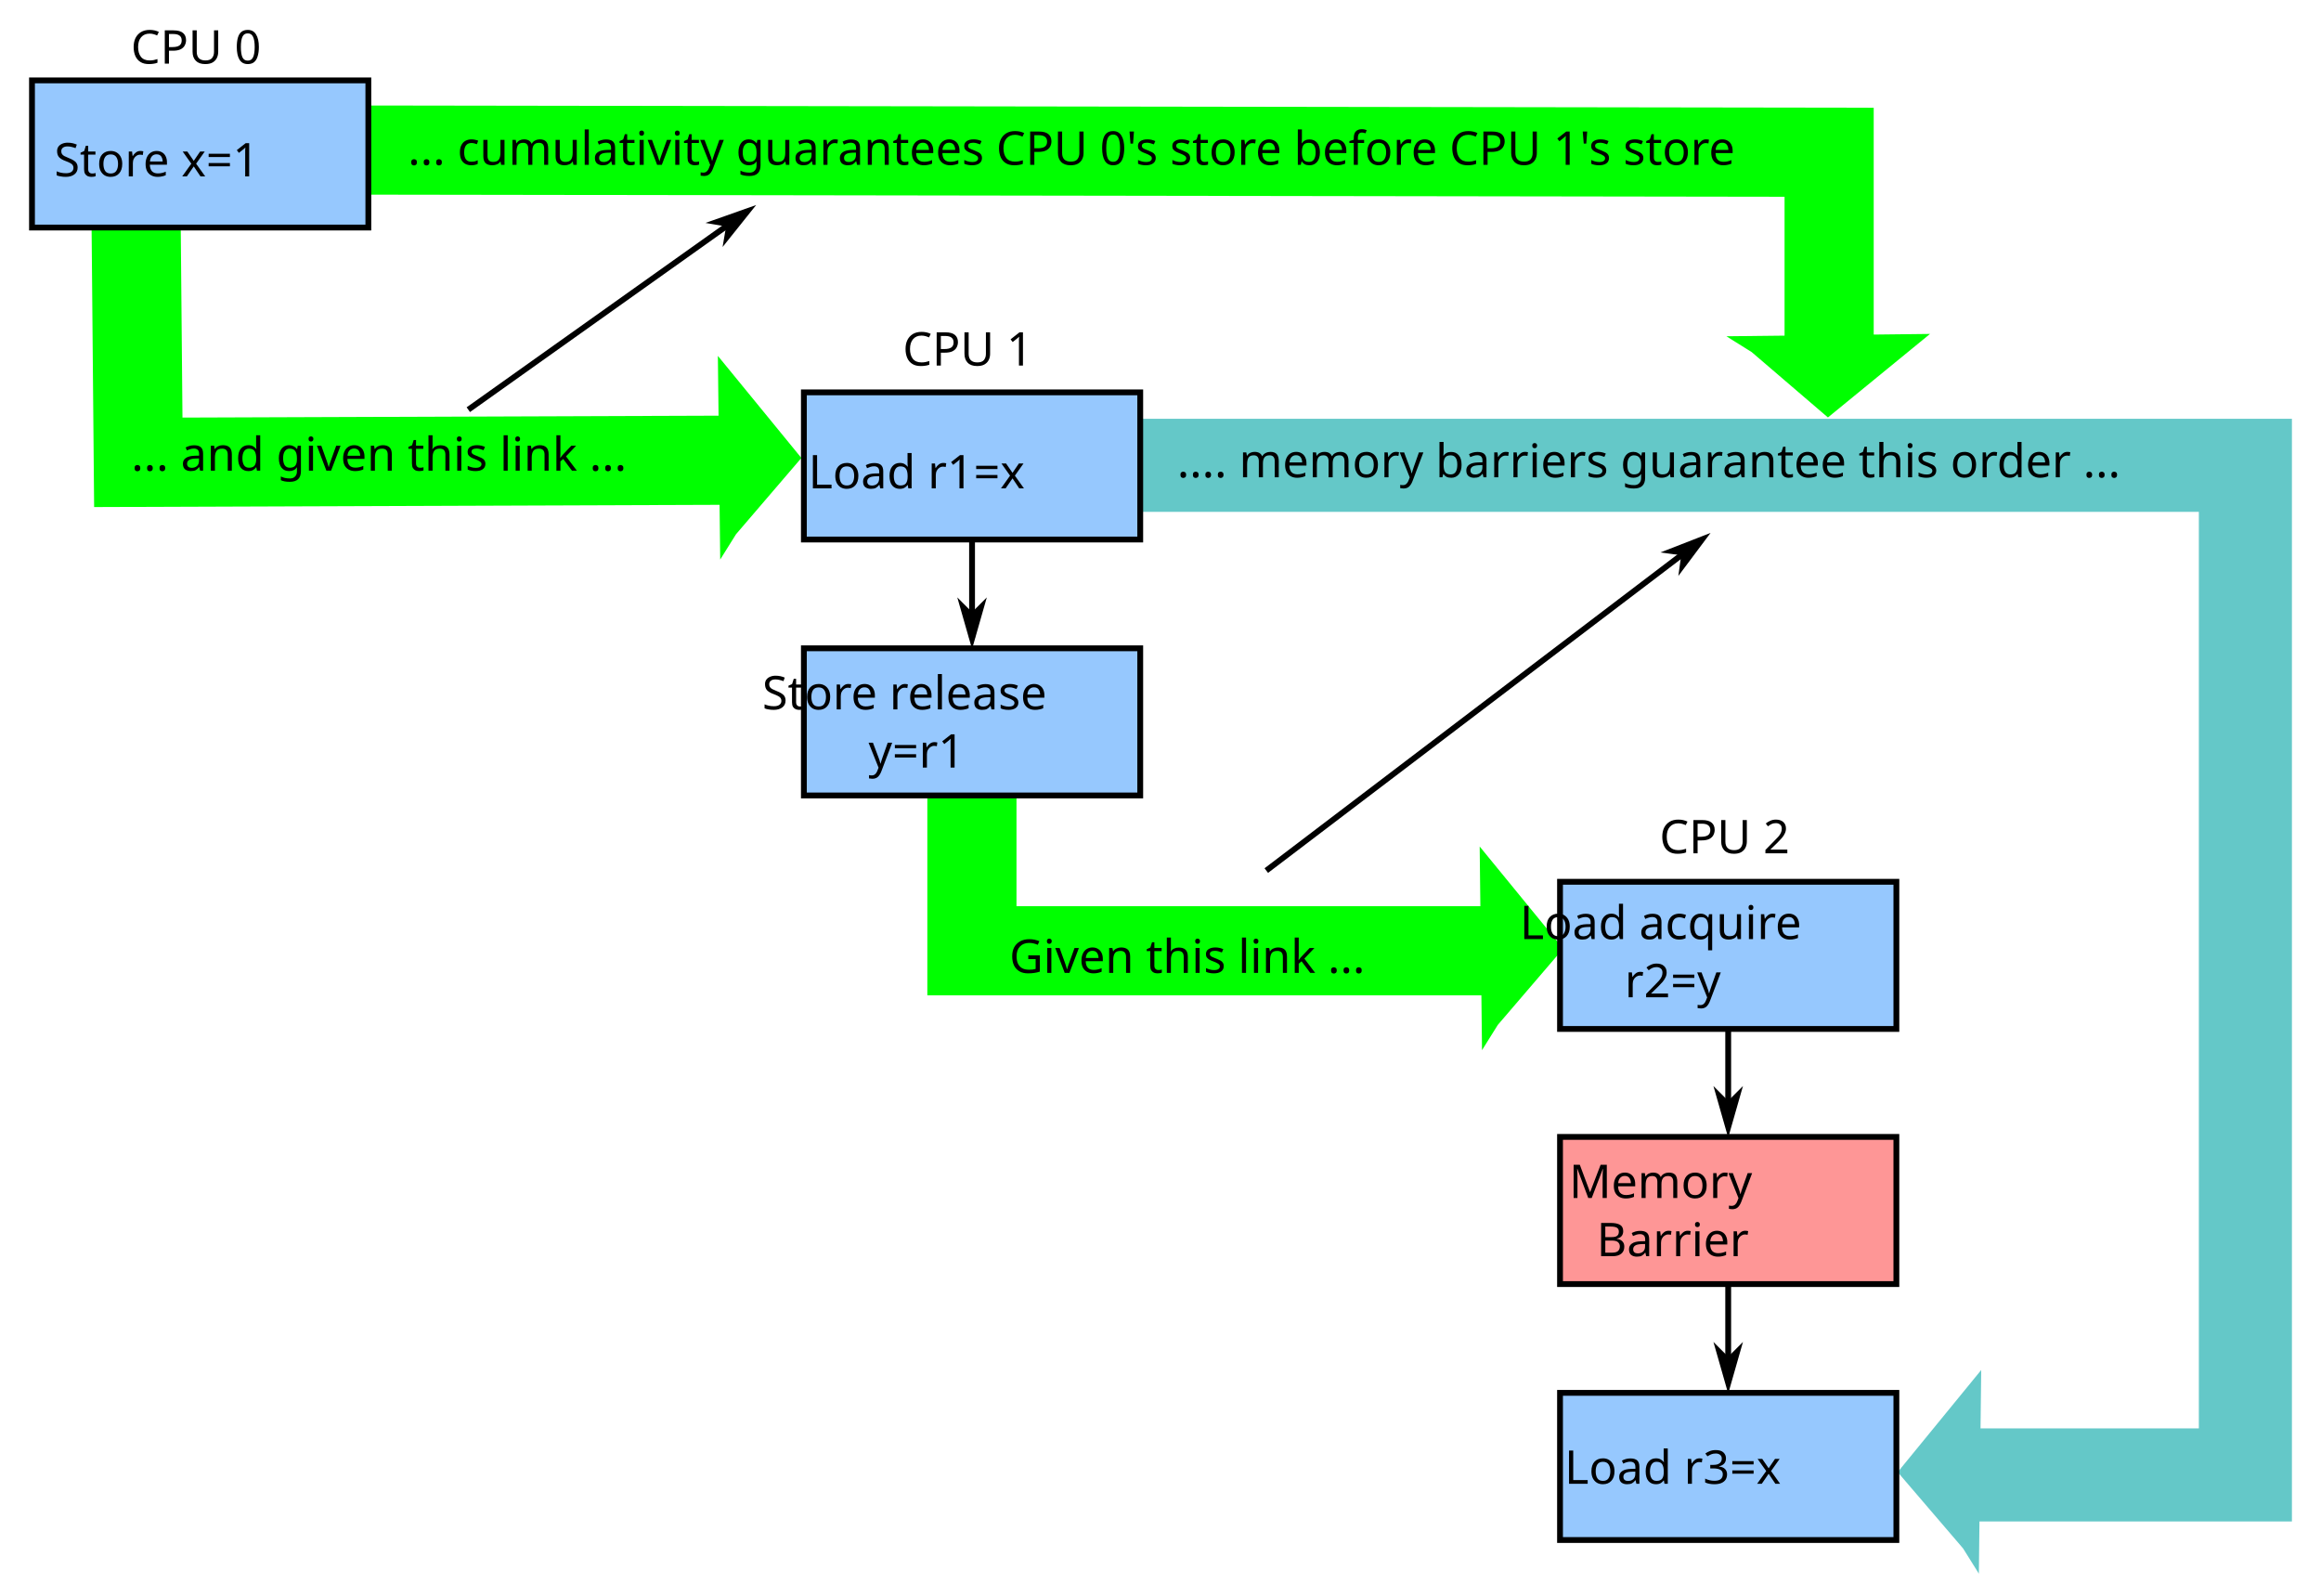
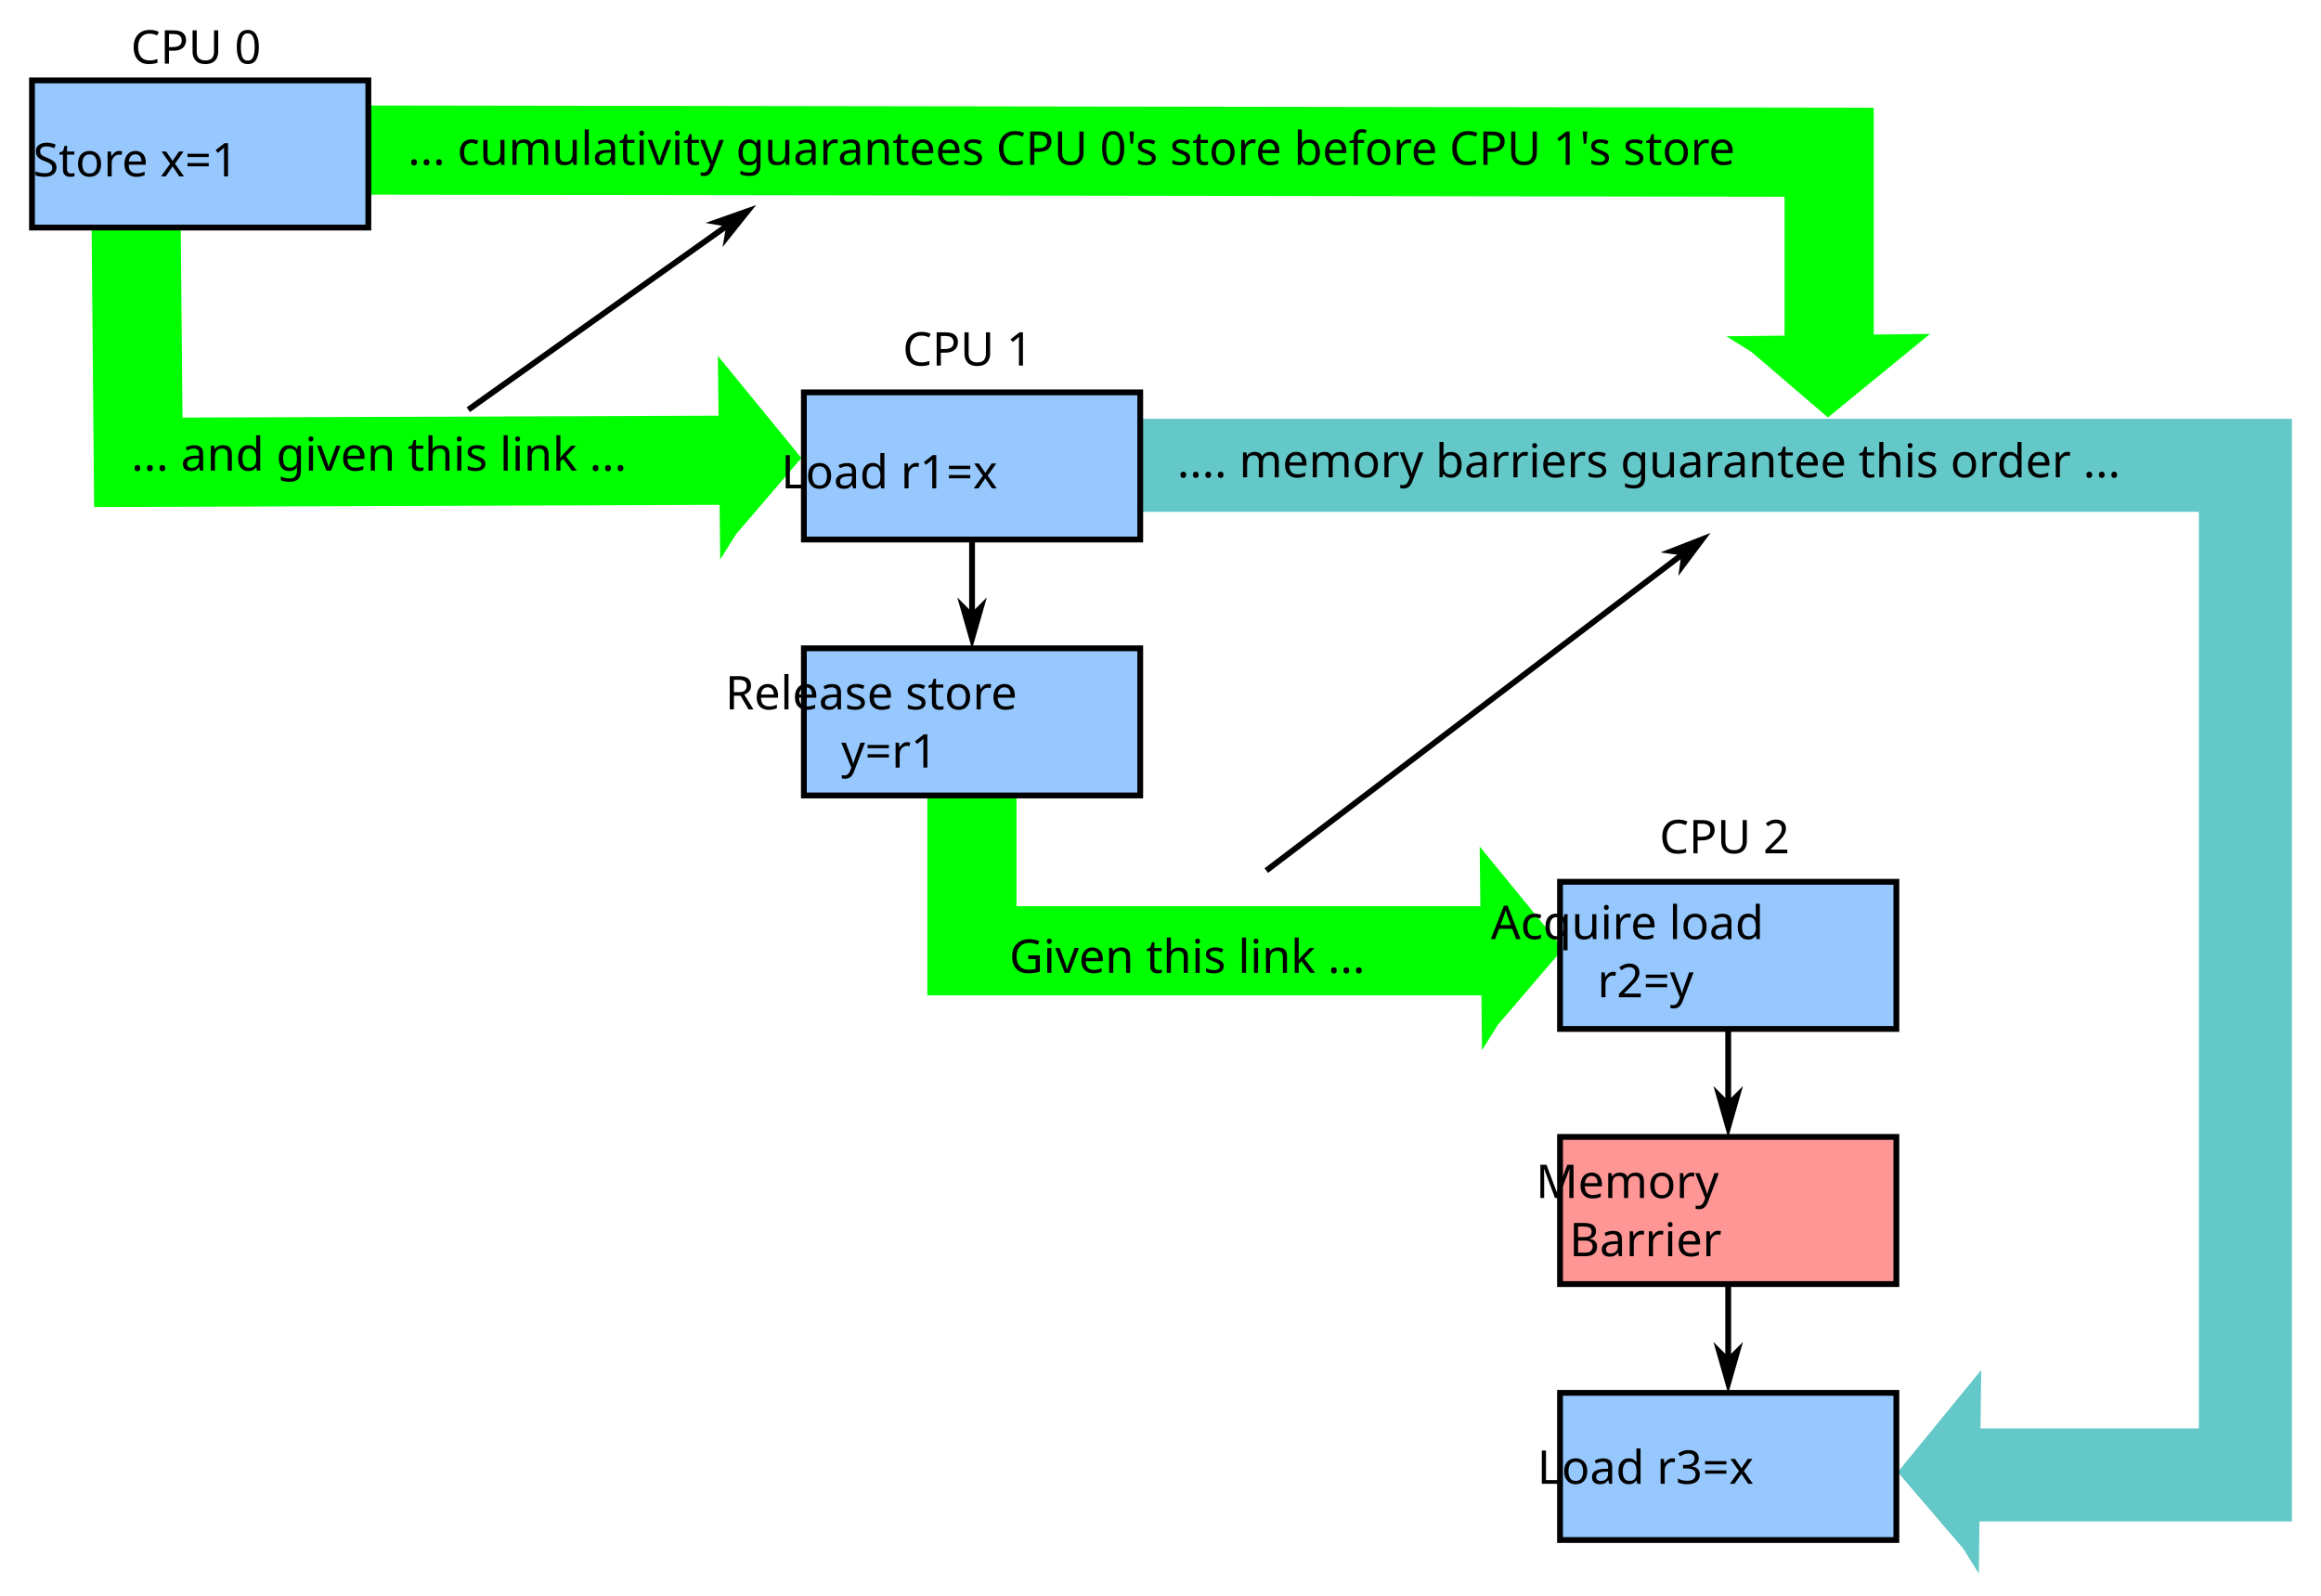
<svg xmlns="http://www.w3.org/2000/svg" width="399.036" height="274.328" id="svg2" version="1.1">
  <defs id="defs4">
    <marker orient="auto" refY="0" refX="0" id="Arrow2Send" style="overflow:visible">
      <path id="path3892" style="fill-rule:evenodd;stroke-width:0.625;stroke-linejoin:round" d="M 8.719,4.034 -2.207,0.016 8.719,-4.002 c -1.745,2.372 -1.735,5.617 -6e-7,8.035 z" transform="matrix(-0.3,0,0,-0.3,0.69,0)" />
    </marker>
    <marker orient="auto" refY="0" refX="0" id="Arrow1Send" style="overflow:visible">
      <path id="path3874" d="M 0,0 5,-5 -12.5,0 5,5 0,0 z" style="fill-rule:evenodd;stroke:#000000;stroke-width:1pt" transform="matrix(-0.2,0,0,-0.2,-1.2,0)" />
    </marker>
    <marker orient="auto" refY="0" refX="0" id="Arrow1Lend" style="overflow:visible">
      <path id="path3862" d="M 0,0 5,-5 -12.5,0 5,5 0,0 z" style="fill-rule:evenodd;stroke:#000000;stroke-width:1pt" transform="matrix(-0.8,0,0,-0.8,-10,0)" />
    </marker>
    <marker orient="auto" refY="0" refX="0" id="Arrow1Mend" style="overflow:visible">
      <path id="path3885" d="M 0,0 5,-5 -12.5,0 5,5 0,0 z" style="fill-rule:evenodd;stroke:#000000;stroke-width:1pt" transform="matrix(-0.4,0,0,-0.4,-4,0)" />
    </marker>
    <marker orient="auto" refY="0" refX="0" id="Arrow1Sstart" style="overflow:visible">
      <path id="path3888" d="M 0,0 5,-5 -12.5,0 5,5 0,0 z" style="fill-rule:evenodd;stroke:#000000;stroke-width:1pt" transform="matrix(0.2,0,0,0.2,1.2,0)" />
    </marker>
    <marker orient="auto" refY="0" refX="0" id="Arrow1Mstart" style="overflow:visible">
      <path id="path3882" d="M 0,0 5,-5 -12.5,0 5,5 0,0 z" style="fill-rule:evenodd;stroke:#000000;stroke-width:1pt" transform="matrix(0.4,0,0,0.4,4,0)" />
    </marker>
    <marker orient="auto" refY="0" refX="0" id="Arrow1Lstart" style="overflow:visible">
      <path id="path3876" d="M 0,0 5,-5 -12.5,0 5,5 0,0 z" style="fill-rule:evenodd;stroke:#000000;stroke-width:1pt" transform="matrix(0.8,0,0,0.8,10,0)" />
    </marker>
    <marker orient="auto" refY="0" refX="0" id="Arrow1Mend-2" style="overflow:visible">
      <path id="path3885-7" d="M 0,0 5,-5 -12.5,0 5,5 0,0 z" style="fill-rule:evenodd;stroke:#000000;stroke-width:1pt" transform="matrix(-0.4,0,0,-0.4,-4,0)" />
    </marker>
    <marker orient="auto" refY="0" refX="0" id="Arrow1Mend-26" style="overflow:visible">
      <path id="path3885-1" d="M 0,0 5,-5 -12.5,0 5,5 0,0 z" style="fill-rule:evenodd;stroke:#000000;stroke-width:1pt" transform="matrix(-0.4,0,0,-0.4,-4,0)" />
    </marker>
  </defs>
  <g id="layer1" transform="translate(111.5181,-727.7767)">
    <g id="layer2">
      <g id="g3096" transform="matrix(-1,0,0,-1,-27.67985,1737.68)">
        <path style="fill:none;stroke:#00ff00;stroke-width:15.327;stroke-linecap:butt;stroke-linejoin:miter;stroke-miterlimit:4;stroke-opacity:1;stroke-dasharray:none" d="m 20.463,984.103 -251.097,-0.374 0,-37.864" id="path5410-7" />
        <path style="fill:#00ff00;fill-opacity:1;stroke:#00ff00;stroke-width:1px;stroke-linecap:butt;stroke-linejoin:miter;stroke-opacity:1" d="m -246.558,951.979 31.878,-0.366 -2.931,-1.832 -12.825,-10.992 z" id="path5414-5" />
-         <text id="text5458-3" y="-981.569" x="-13.718" style="font-size:8px;font-style:normal;font-variant:normal;font-weight:normal;font-stretch:normal;text-align:start;line-height:125%;letter-spacing:0px;word-spacing:0px;writing-mode:lr-tb;text-anchor:start;fill:#000000;fill-opacity:1;stroke:none;font-family:Sans;-inkscape-font-specification:Sans" xml:space="preserve" transform="scale(-1,-1)">
-           <tspan id="tspan5462-5" y="-981.569" x="-13.718">... cumulativity guarantees CPU 0's store before CPU 1's store</tspan>
+         <text id="text5458-3" y="-981.569" x="-13.718" style="font-style:normal;font-variant:normal;font-weight:normal;font-stretch:normal;line-height:0%;font-family:sans-serif;-inkscape-font-specification:Sans;text-align:start;letter-spacing:0px;word-spacing:0px;writing-mode:lr-tb;text-anchor:start;fill:#000000;fill-opacity:1;stroke:none" xml:space="preserve" transform="scale(-1)">
+           <tspan id="tspan5462-5" y="-981.569" x="-13.718" style="font-size:8px;line-height:1.25;font-family:sans-serif">... cumulativity guarantees CPU 0's store before CPU 1's store</tspan>
        </text>
      </g>
      <g transform="translate(0,53.92809)" id="g5416">
        <path id="path5410" d="m 148.07,837.302 -92.493,0 0,-28.512" style="fill:none;stroke:#00ff00;stroke-width:15.327;stroke-linecap:butt;stroke-linejoin:miter;stroke-miterlimit:4;stroke-opacity:1;stroke-dasharray:none" />
        <path id="path5414" d="m 143.391,820.798 0.366,31.878 1.832,-2.931 10.992,-12.825 z" style="fill:#00ff00;fill-opacity:1;stroke:#00ff00;stroke-width:1px;stroke-linecap:butt;stroke-linejoin:miter;stroke-opacity:1" />
        <path style="fill:#64c8c8;fill-opacity:1;stroke:#64c8c8;stroke-width:1px;stroke-linecap:butt;stroke-linejoin:miter;stroke-opacity:1" d="m 228.582,910.798 -0.366,31.878 -1.832,-2.931 -10.992,-12.825 z" id="path5450" />
        <path style="fill:none;stroke:#64c8c8;stroke-width:16;stroke-linecap:butt;stroke-linejoin:miter;stroke-miterlimit:4;stroke-opacity:1;stroke-dasharray:none" d="m 124.517,753.844 -40.399,0 190.4,0 0,173.567 -49.377,0" id="path5456" />
-         <text xml:space="preserve" style="font-size:8px;font-style:normal;font-variant:normal;font-weight:normal;font-stretch:normal;text-align:start;line-height:125%;letter-spacing:0px;word-spacing:0px;writing-mode:lr-tb;text-anchor:start;fill:#000000;fill-opacity:1;stroke:none;font-family:Sans;-inkscape-font-specification:Sans" x="62.018" y="841.107" id="text5458">
-           <tspan x="62.018" y="841.107" id="tspan5462">Given this link ...</tspan>
+         <text xml:space="preserve" style="font-style:normal;font-variant:normal;font-weight:normal;font-stretch:normal;line-height:0%;font-family:sans-serif;-inkscape-font-specification:Sans;text-align:start;letter-spacing:0px;word-spacing:0px;writing-mode:lr-tb;text-anchor:start;fill:#000000;fill-opacity:1;stroke:none" x="62.018" y="841.107" id="text5458">
+           <tspan x="62.018" y="841.107" id="tspan5462" style="font-size:8px;line-height:1.25;font-family:sans-serif">Given this link ...</tspan>
        </text>
-         <text id="text5466" y="755.909" x="90.846" style="font-size:8px;font-style:normal;font-variant:normal;font-weight:normal;font-stretch:normal;text-align:start;line-height:125%;letter-spacing:0px;word-spacing:0px;writing-mode:lr-tb;text-anchor:start;fill:#000000;fill-opacity:1;stroke:none;font-family:Sans;-inkscape-font-specification:Sans" xml:space="preserve">
-           <tspan id="tspan5468" y="755.909" x="90.846">.... memory barriers guarantee this order ...</tspan>
+         <text id="text5466" y="755.909" x="90.846" style="font-style:normal;font-variant:normal;font-weight:normal;font-stretch:normal;line-height:0%;font-family:sans-serif;-inkscape-font-specification:Sans;text-align:start;letter-spacing:0px;word-spacing:0px;writing-mode:lr-tb;text-anchor:start;fill:#000000;fill-opacity:1;stroke:none" xml:space="preserve">
+           <tspan id="tspan5468" y="755.909" x="90.846" style="font-size:8px;line-height:1.25;font-family:sans-serif">.... memory barriers guarantee this order ...</tspan>
        </text>
        <path style="fill:none;stroke:#000000;stroke-width:1px;stroke-linecap:butt;stroke-linejoin:miter;stroke-opacity:1;marker-end:url(#Arrow1Mend)" d="M 80.05,82.764 154.863,25.906" id="path5470" transform="translate(26.13765,740.7514)" />
      </g>
      <g id="g3200" transform="translate(18.7033,-182.5442)">
        <path style="fill:none;stroke:#00ff00;stroke-width:15.327;stroke-linecap:butt;stroke-linejoin:miter;stroke-miterlimit:4;stroke-opacity:1;stroke-dasharray:none" d="m -1.607,989.427 -104.837,0.374 -0.374,-41.23" id="path5410-3" />
        <path style="fill:#00ff00;fill-opacity:1;stroke:#00ff00;stroke-width:1px;stroke-linecap:butt;stroke-linejoin:miter;stroke-opacity:1" d="m -6.286,972.923 0.366,31.878 1.832,-2.931 10.992,-12.825 z" id="path5414-6" />
-         <text id="text5458-0" y="991.232" x="-107.659" style="font-size:8px;font-style:normal;font-variant:normal;font-weight:normal;font-stretch:normal;text-align:start;line-height:125%;letter-spacing:0px;word-spacing:0px;writing-mode:lr-tb;text-anchor:start;fill:#000000;fill-opacity:1;stroke:none;font-family:Sans;-inkscape-font-specification:Sans" xml:space="preserve">
-           <tspan id="tspan5462-6" y="991.232" x="-107.659">... and given this link ...</tspan>
+         <text id="text5458-0" y="991.232" x="-107.659" style="font-style:normal;font-variant:normal;font-weight:normal;font-stretch:normal;line-height:0%;font-family:sans-serif;-inkscape-font-specification:Sans;text-align:start;letter-spacing:0px;word-spacing:0px;writing-mode:lr-tb;text-anchor:start;fill:#000000;fill-opacity:1;stroke:none" xml:space="preserve">
+           <tspan id="tspan5462-6" y="991.232" x="-107.659" style="font-size:8px;line-height:1.25;font-family:sans-serif">... and given this link ...</tspan>
        </text>
      </g>
      <path style="fill:none;stroke:#000000;stroke-width:1px;stroke-linecap:butt;stroke-linejoin:miter;stroke-opacity:1;marker-end:url(#Arrow1Mend)" d="m -31.002,798.206 47.88,-34.04" id="path5470-0-8" />
    </g>
    <g transform="translate(0,53.92809)" id="g3022">
      <g id="g4938" transform="translate(-6,-40)">
        <rect transform="translate(26.664,740.3406)" y="40.961" x="6.024" height="25.299" width="57.827" id="rect4930" style="fill:#96c8fe;fill-opacity:1;stroke:#000000;stroke-width:1;stroke-miterlimit:4;stroke-opacity:1;stroke-dasharray:none;stroke-dashoffset:0" />
-         <text id="text4932" y="797.81" x="61.421" style="font-size:8px;font-style:normal;font-variant:normal;font-weight:normal;font-stretch:normal;text-align:start;line-height:125%;letter-spacing:0px;word-spacing:0px;writing-mode:lr-tb;text-anchor:start;fill:#000000;fill-opacity:1;stroke:none;font-family:Sans;-inkscape-font-specification:Sans" xml:space="preserve">
-           <tspan style="text-align:center;text-anchor:middle" id="tspan4936" y="797.81" x="61.421">Load r1=x</tspan>
+         <text id="text4932" y="797.81" x="61.421" style="font-style:normal;font-variant:normal;font-weight:normal;font-stretch:normal;line-height:0%;font-family:sans-serif;-inkscape-font-specification:Sans;text-align:start;letter-spacing:0px;word-spacing:0px;writing-mode:lr-tb;text-anchor:start;fill:#000000;fill-opacity:1;stroke:none" xml:space="preserve">
+           <tspan style="font-size:8px;line-height:1.25;font-family:sans-serif;text-align:center;text-anchor:middle" id="tspan4936" y="797.81" x="61.421">Load r1=x</tspan>
        </text>
      </g>
      <path style="fill:none;stroke:#000000;stroke-width:1px;stroke-linecap:butt;stroke-linejoin:miter;stroke-opacity:1;marker-end:url(#Arrow1Mend)" d="m 55.601,766.601 0,16.866" id="path5150" />
      <g id="g5348" transform="translate(-6,4)">
        <rect style="fill:#96c8fe;fill-opacity:1;stroke:#000000;stroke-width:1;stroke-miterlimit:4;stroke-opacity:1;stroke-dasharray:none;stroke-dashoffset:0" id="rect5350" width="57.827" height="25.299" x="6.024" y="40.961" transform="translate(26.664,740.3406)" />
-         <text xml:space="preserve" style="font-size:8px;font-style:normal;font-variant:normal;font-weight:normal;font-stretch:normal;text-align:start;line-height:125%;letter-spacing:0px;word-spacing:0px;writing-mode:lr-tb;text-anchor:start;fill:#000000;fill-opacity:1;stroke:none;font-family:Sans;-inkscape-font-specification:Sans" x="61.421" y="791.81" id="text5352">
-           <tspan id="tspan5354" x="61.421" y="791.81" style="text-align:center;text-anchor:middle">Store release</tspan>
-           <tspan x="61.421" y="801.81" id="tspan5356" style="text-align:center;text-anchor:middle">y=r1</tspan>
+         <text xml:space="preserve" style="font-style:normal;font-variant:normal;font-weight:normal;font-stretch:normal;line-height:0%;font-family:sans-serif;-inkscape-font-specification:Sans;text-align:start;letter-spacing:0px;word-spacing:0px;writing-mode:lr-tb;text-anchor:start;fill:#000000;fill-opacity:1;stroke:none" x="61.421" y="791.81" id="text5352">
+           <tspan id="tspan5354" x="61.421" y="791.81" style="font-size:8px;line-height:1.25;font-family:sans-serif;text-align:center;text-anchor:middle">Release store</tspan>
+           <tspan x="61.421" y="801.81" id="tspan5356" style="font-size:8px;line-height:1.25;font-family:sans-serif;text-align:center;text-anchor:middle">y=r1</tspan>
        </text>
      </g>
      <g transform="translate(124,43.95315)" id="g5360">
        <rect style="fill:#96c8fe;fill-opacity:1;stroke:#000000;stroke-width:1;stroke-miterlimit:4;stroke-opacity:1;stroke-dasharray:none;stroke-dashoffset:0" id="rect5362" width="57.827" height="25.299" x="32.688" y="781.488" />
-         <text xml:space="preserve" style="font-size:8px;font-style:normal;font-variant:normal;font-weight:normal;font-stretch:normal;text-align:start;line-height:125%;letter-spacing:0px;word-spacing:0px;writing-mode:lr-tb;text-anchor:start;fill:#000000;fill-opacity:1;stroke:none;font-family:Sans;-inkscape-font-specification:Sans" x="61.421" y="791.345" id="text5364">
-           <tspan x="61.421" y="791.345" id="tspan5368" style="text-align:center;text-anchor:middle">Load acquire</tspan>
-           <tspan x="61.421" y="801.345" style="text-align:center;text-anchor:middle" id="tspan3061">r2=y</tspan>
+         <text xml:space="preserve" style="font-style:normal;font-variant:normal;font-weight:normal;font-stretch:normal;line-height:0%;font-family:sans-serif;-inkscape-font-specification:Sans;text-align:start;letter-spacing:0px;word-spacing:0px;writing-mode:lr-tb;text-anchor:start;fill:#000000;fill-opacity:1;stroke:none" x="61.421" y="791.345" id="text5364">
+           <tspan x="61.421" y="791.345" id="tspan5368" style="font-size:8px;line-height:1.25;font-family:sans-serif;text-align:center;text-anchor:middle">Acquire load</tspan>
+           <tspan x="61.421" y="801.345" style="font-size:8px;line-height:1.25;font-family:sans-serif;text-align:center;text-anchor:middle" id="tspan3061">r2=y</tspan>
        </text>
      </g>
      <g transform="translate(124,88)" id="g5370">
        <rect transform="translate(26.664,740.3406)" y="40.961" x="6.024" height="25.299" width="57.827" id="rect5372" style="fill:#fe9696;fill-opacity:1;stroke:#000000;stroke-width:1;stroke-miterlimit:4;stroke-opacity:1;stroke-dasharray:none;stroke-dashoffset:0" />
-         <text id="text5374" y="791.81" x="61.421" style="font-size:8px;font-style:normal;font-variant:normal;font-weight:normal;font-stretch:normal;text-align:start;line-height:125%;letter-spacing:0px;word-spacing:0px;writing-mode:lr-tb;text-anchor:start;fill:#000000;fill-opacity:1;stroke:none;font-family:Sans;-inkscape-font-specification:Sans" xml:space="preserve">
-           <tspan style="text-align:center;text-anchor:middle" y="791.81" x="61.421" id="tspan5376">Memory</tspan>
-           <tspan style="text-align:center;text-anchor:middle" id="tspan5378" y="801.81" x="61.421">Barrier</tspan>
+         <text id="text5374" y="791.81" x="61.421" style="font-style:normal;font-variant:normal;font-weight:normal;font-stretch:normal;line-height:0%;font-family:sans-serif;-inkscape-font-specification:Sans;text-align:start;letter-spacing:0px;word-spacing:0px;writing-mode:lr-tb;text-anchor:start;fill:#000000;fill-opacity:1;stroke:none" xml:space="preserve">
+           <tspan style="font-size:8px;line-height:1.25;font-family:sans-serif;text-align:center;text-anchor:middle" y="791.81" x="61.421" id="tspan5376">Memory</tspan>
+           <tspan style="font-size:8px;line-height:1.25;font-family:sans-serif;text-align:center;text-anchor:middle" id="tspan5378" y="801.81" x="61.421">Barrier</tspan>
        </text>
      </g>
      <path id="path5380" d="m 185.601,850.601 0,16.866" style="fill:none;stroke:#000000;stroke-width:1px;stroke-linecap:butt;stroke-linejoin:miter;stroke-opacity:1;marker-end:url(#Arrow1Mend)" />
      <path style="fill:none;stroke:#000000;stroke-width:1px;stroke-linecap:butt;stroke-linejoin:miter;stroke-opacity:1;marker-end:url(#Arrow1Mend)" d="m 185.601,894.601 0,16.866" id="path5382" />
      <g transform="translate(124,132)" id="g5384">
        <rect transform="translate(26.664,740.3406)" y="40.961" x="6.024" height="25.299" width="57.827" id="rect5386" style="fill:#96c8fe;fill-opacity:1;stroke:#000000;stroke-width:1;stroke-miterlimit:4;stroke-opacity:1;stroke-dasharray:none;stroke-dashoffset:0" />
-         <text id="text5388" y="796.934" x="61.421" style="font-size:8px;font-style:normal;font-variant:normal;font-weight:normal;font-stretch:normal;text-align:start;line-height:125%;letter-spacing:0px;word-spacing:0px;writing-mode:lr-tb;text-anchor:start;fill:#000000;fill-opacity:1;stroke:none;font-family:Sans;-inkscape-font-specification:Sans" xml:space="preserve">
-           <tspan style="text-align:center;text-anchor:middle" y="796.934" x="61.421" id="tspan3071">Load r3=x</tspan>
+         <text id="text5388" y="796.934" x="61.421" style="font-style:normal;font-variant:normal;font-weight:normal;font-stretch:normal;line-height:0%;font-family:sans-serif;-inkscape-font-specification:Sans;text-align:start;letter-spacing:0px;word-spacing:0px;writing-mode:lr-tb;text-anchor:start;fill:#000000;fill-opacity:1;stroke:none" xml:space="preserve">
+           <tspan style="font-size:8px;line-height:1.25;font-family:sans-serif;text-align:center;text-anchor:middle" y="796.934" x="61.421" id="tspan3071">Load r3=x</tspan>
        </text>
      </g>
-       <text xml:space="preserve" style="font-size:8px;font-style:normal;font-variant:normal;font-weight:normal;font-stretch:normal;text-align:start;line-height:125%;letter-spacing:0px;word-spacing:0px;writing-mode:lr-tb;text-anchor:start;fill:#000000;fill-opacity:1;stroke:none;font-family:Sans;-inkscape-font-specification:Sans" x="173.787" y="820.548" id="text3243">
-         <tspan id="tspan3245" x="173.787" y="820.548">CPU 2</tspan>
+       <text xml:space="preserve" style="font-style:normal;font-variant:normal;font-weight:normal;font-stretch:normal;line-height:0%;font-family:sans-serif;-inkscape-font-specification:Sans;text-align:start;letter-spacing:0px;word-spacing:0px;writing-mode:lr-tb;text-anchor:start;fill:#000000;fill-opacity:1;stroke:none" x="173.787" y="820.548" id="text3243">
+         <tspan id="tspan3245" x="173.787" y="820.548" style="font-size:8px;line-height:1.25;font-family:sans-serif">CPU 2</tspan>
      </text>
-       <text id="text3247" y="736.702" x="43.683" style="font-size:8px;font-style:normal;font-variant:normal;font-weight:normal;font-stretch:normal;text-align:start;line-height:125%;letter-spacing:0px;word-spacing:0px;writing-mode:lr-tb;text-anchor:start;fill:#000000;fill-opacity:1;stroke:none;font-family:Sans;-inkscape-font-specification:Sans" xml:space="preserve">
-         <tspan y="736.702" x="43.683" id="tspan3249">CPU 1</tspan>
+       <text id="text3247" y="736.702" x="43.683" style="font-style:normal;font-variant:normal;font-weight:normal;font-stretch:normal;line-height:0%;font-family:sans-serif;-inkscape-font-specification:Sans;text-align:start;letter-spacing:0px;word-spacing:0px;writing-mode:lr-tb;text-anchor:start;fill:#000000;fill-opacity:1;stroke:none" xml:space="preserve">
+         <tspan y="736.702" x="43.683" id="tspan3249" style="font-size:8px;line-height:1.25;font-family:sans-serif">CPU 1</tspan>
      </text>
    </g>
-     <text id="text3247-3" y="738.714" x="-89.023" style="font-size:8px;font-style:normal;font-variant:normal;font-weight:normal;font-stretch:normal;text-align:start;line-height:125%;letter-spacing:0px;word-spacing:0px;writing-mode:lr-tb;text-anchor:start;fill:#000000;fill-opacity:1;stroke:none;font-family:Sans;-inkscape-font-specification:Sans" xml:space="preserve">
-       <tspan y="738.714" x="-89.023" id="tspan3249-6">CPU 0</tspan>
+     <text id="text3247-3" y="738.714" x="-89.023" style="font-style:normal;font-variant:normal;font-weight:normal;font-stretch:normal;line-height:0%;font-family:sans-serif;-inkscape-font-specification:Sans;text-align:start;letter-spacing:0px;word-spacing:0px;writing-mode:lr-tb;text-anchor:start;fill:#000000;fill-opacity:1;stroke:none" xml:space="preserve">
+       <tspan y="738.714" x="-89.023" id="tspan3249-6" style="font-size:8px;line-height:1.25;font-family:sans-serif">CPU 0</tspan>
    </text>
    <g id="g4938-6" transform="translate(-138.7057,-39.70502)">
      <rect transform="translate(26.664,740.3406)" y="40.961" x="6.024" height="25.299" width="57.827" id="rect4930-2" style="fill:#96c8fe;fill-opacity:1;stroke:#000000;stroke-width:1;stroke-miterlimit:4;stroke-opacity:1;stroke-dasharray:none;stroke-dashoffset:0" />
-       <text id="text4932-9" y="797.81" x="61.421" style="font-size:8px;font-style:normal;font-variant:normal;font-weight:normal;font-stretch:normal;text-align:start;line-height:125%;letter-spacing:0px;word-spacing:0px;writing-mode:lr-tb;text-anchor:start;fill:#000000;fill-opacity:1;stroke:none;font-family:Sans;-inkscape-font-specification:Sans" xml:space="preserve">
-         <tspan style="text-align:center;text-anchor:middle" id="tspan4936-1" y="797.81" x="61.421">Store x=1</tspan>
+       <text id="text4932-9" y="797.81" x="61.421" style="font-style:normal;font-variant:normal;font-weight:normal;font-stretch:normal;line-height:0%;font-family:sans-serif;-inkscape-font-specification:Sans;text-align:start;letter-spacing:0px;word-spacing:0px;writing-mode:lr-tb;text-anchor:start;fill:#000000;fill-opacity:1;stroke:none" xml:space="preserve">
+         <tspan style="font-size:8px;line-height:1.25;font-family:sans-serif;text-align:center;text-anchor:middle" id="tspan4936-1" y="797.81" x="61.421">Store x=1</tspan>
      </text>
    </g>
  </g>
</svg>
